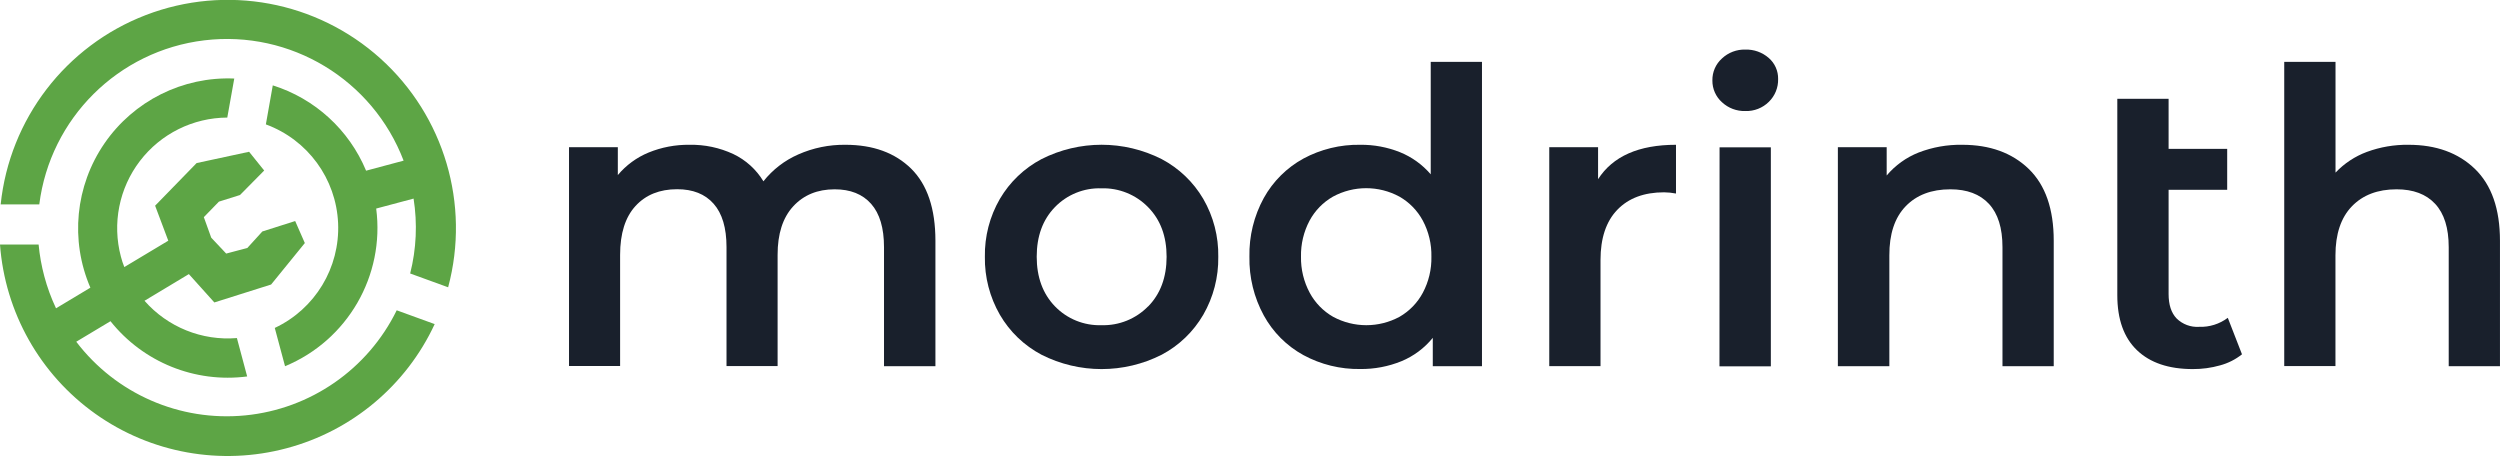
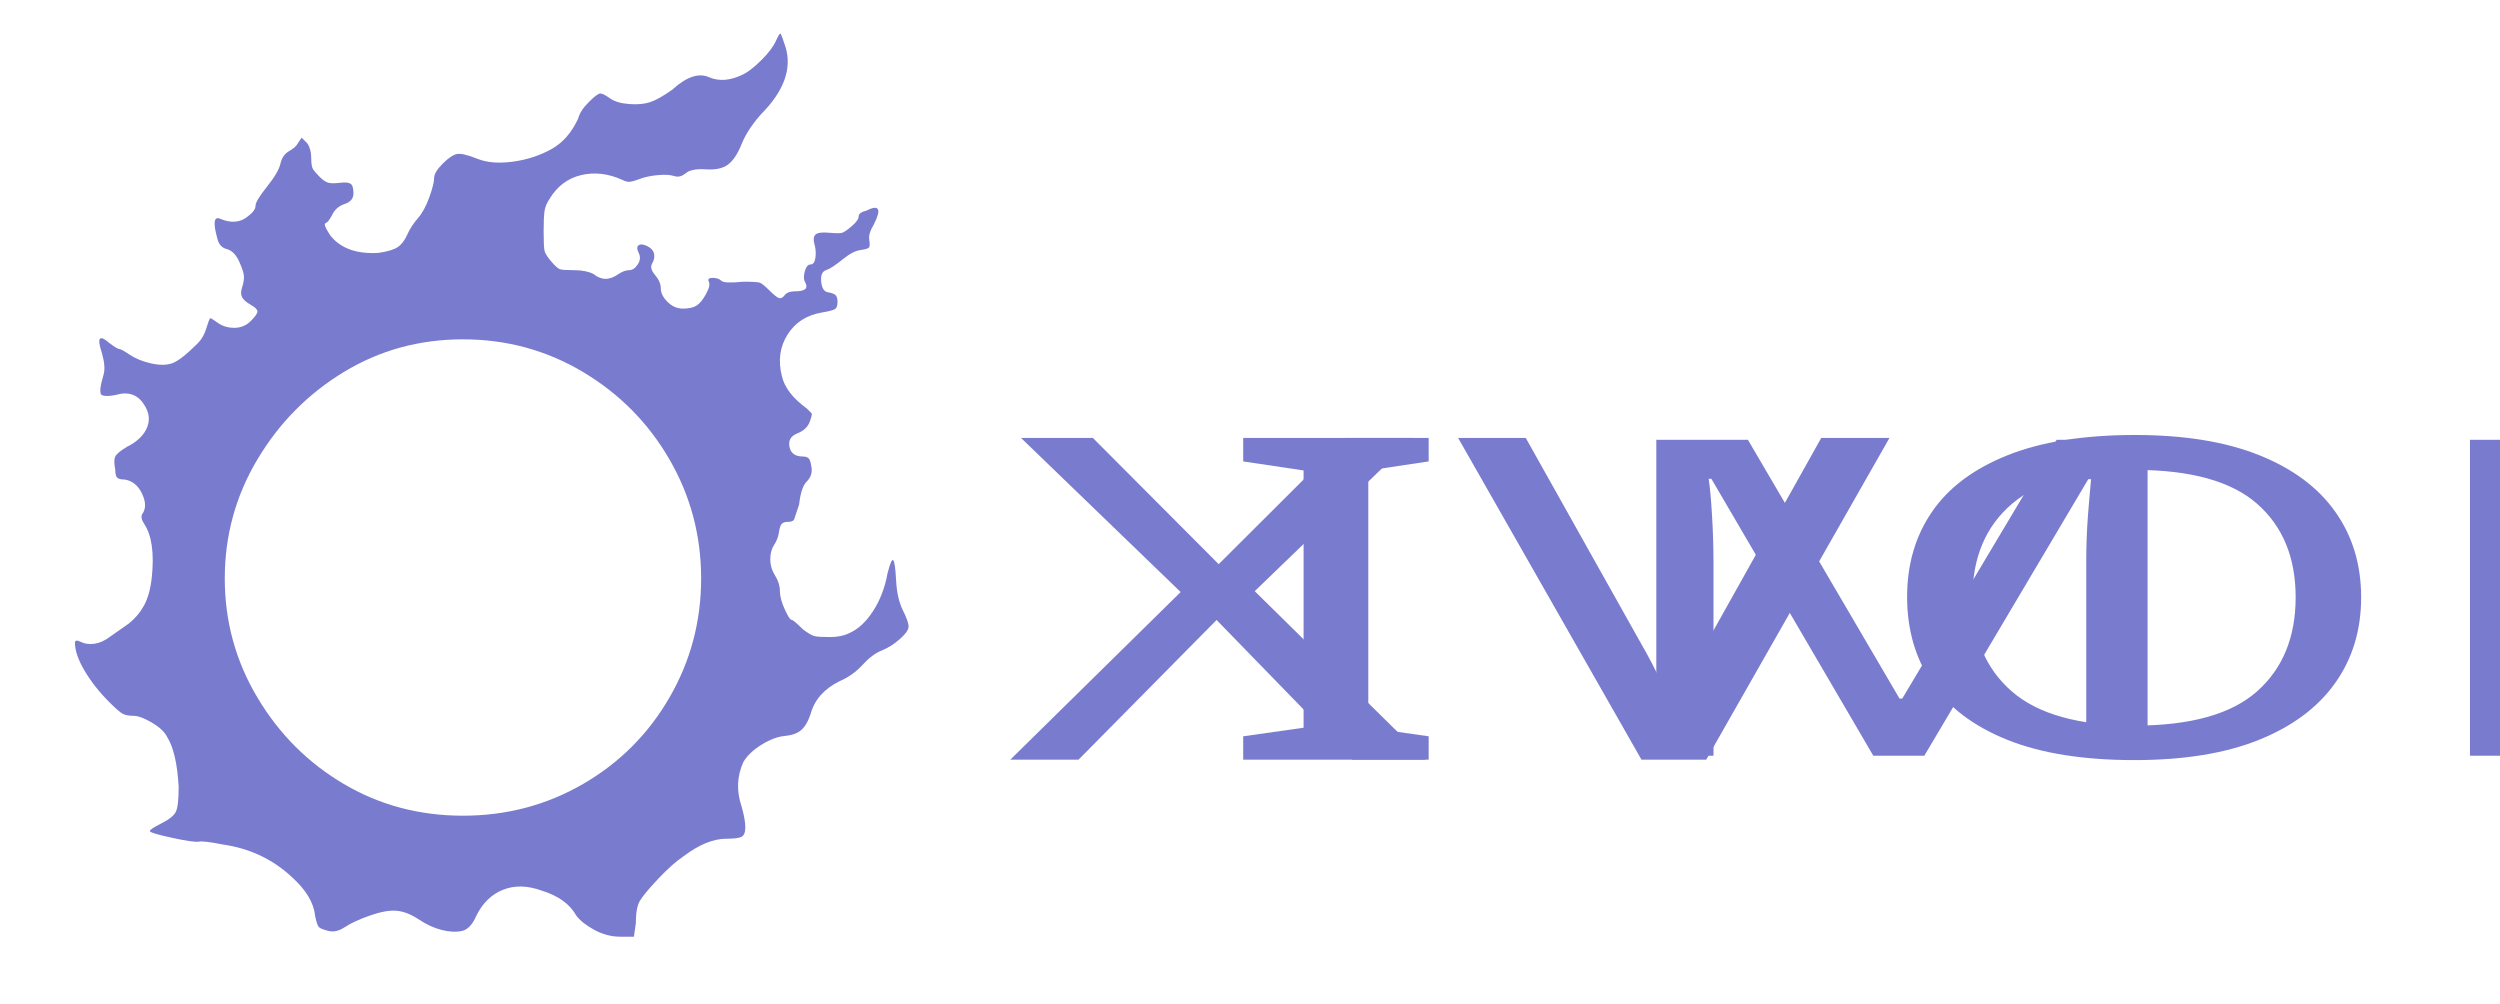
- <svg xmlns="http://www.w3.org/2000/svg" viewBox="0 0 777 141.73">
-   <g>
-     <path d="M159.07,89.29A70.94,70.94,0,1,0,20,63.52H32A58.78,58.78,0,0,1,145.23,49.93l-11.66,3.12a46.54,46.54,0,0,0-29-26.52l-2.15,12.13a34.31,34.31,0,0,1,2.77,63.26l3.19,11.9a46.52,46.52,0,0,0,28.33-49l11.62-3.1A57.94,57.94,0,0,1,147.27,85Z" transform="translate(-19.79)" fill="#5da545" fill-rule="evenodd" />
-     <path d="M108.92,139.3A70.93,70.93,0,0,1,19.79,76h12a59.48,59.48,0,0,0,1.78,9.91,58.73,58.73,0,0,0,3.63,9.91l10.68-6.41a46.58,46.58,0,0,1,44.72-65L90.43,36.54A34.38,34.38,0,0,0,57.36,79.75C57.67,80.88,58,82,58.43,83l13.66-8.19L68,63.93l12.9-13.25,16.31-3.51L101.9,53l-7.52,7.61-6.55,2.06-4.69,4.82,2.3,6.38s4.64,4.94,4.65,4.94l6.57-1.74,4.67-5.13,10.2-3.24,3,6.84L104.05,88.43,86.41,94l-7.92-8.81L64.7,93.48a34.44,34.44,0,0,0,28.72,11.59L96.61,117A46.6,46.6,0,0,1,54.13,99.83l-10.64,6.38a58.81,58.81,0,0,0,99.6-9.77l11.8,4.29A70.77,70.77,0,0,1,108.92,139.3Z" transform="translate(-19.79)" fill="#5da545" />
-   </g>
-   <g>
-     <path d="M303,52.44q7.51,7.45,7.52,22.37v39H294.54v-37q0-8.92-4-13.45t-11.35-4.52q-8,0-12.87,5.29t-4.85,15.1v34.55H245.59v-37q0-8.92-4-13.45t-11.35-4.52q-8.16,0-12.94,5.22t-4.78,15.17v34.55H196.64V45.75h15.17v8.66a24.78,24.78,0,0,1,9.56-7A32.51,32.51,0,0,1,234.11,45a30.83,30.83,0,0,1,13.58,2.87,22,22,0,0,1,9.37,8.48A28.31,28.31,0,0,1,267.89,48a35.16,35.16,0,0,1,14.66-3Q295.43,45,303,52.44Z" transform="translate(-19.79)" fill="#19202c" />
-     <path d="M343.49,110.25a32.53,32.53,0,0,1-12.94-12.43,35,35,0,0,1-4.66-18,34.68,34.68,0,0,1,4.66-18,32.66,32.66,0,0,1,12.94-12.37,41.33,41.33,0,0,1,37.35,0,32.7,32.7,0,0,1,12.93,12.37,34.68,34.68,0,0,1,4.66,18,35,35,0,0,1-4.66,18,32.57,32.57,0,0,1-12.93,12.43,41.33,41.33,0,0,1-37.35,0Zm33.14-15q5.73-5.86,5.74-15.43t-5.74-15.42a19.46,19.46,0,0,0-14.53-5.87,19.25,19.25,0,0,0-14.47,5.87Q342,70.22,342,79.78t5.67,15.43a19.25,19.25,0,0,0,14.47,5.86A19.46,19.46,0,0,0,376.63,95.21Z" transform="translate(-19.79)" fill="#19202c" />
-     <path d="M480.39,19.23v94.59H465.1V105a24.75,24.75,0,0,1-9.76,7.27,33,33,0,0,1-12.81,2.42,35.84,35.84,0,0,1-17.65-4.33,31.06,31.06,0,0,1-12.3-12.31,36.71,36.71,0,0,1-4.47-18.29,36.4,36.4,0,0,1,4.47-18.23,31.27,31.27,0,0,1,12.3-12.24A35.94,35.94,0,0,1,442.53,45a32.36,32.36,0,0,1,12.37,2.3,24.89,24.89,0,0,1,9.56,6.88V19.23ZM454.77,98.46A18.92,18.92,0,0,0,462,91a22.87,22.87,0,0,0,2.67-11.22A22.87,22.87,0,0,0,462,68.56a18.89,18.89,0,0,0-7.27-7.45,21.65,21.65,0,0,0-20.65,0,18.89,18.89,0,0,0-7.27,7.45,22.87,22.87,0,0,0-2.67,11.22A22.87,22.87,0,0,0,426.85,91a18.92,18.92,0,0,0,7.27,7.46,21.73,21.73,0,0,0,20.65,0Z" transform="translate(-19.79)" fill="#19202c" />
-     <path d="M540.69,45V60.15a20.64,20.64,0,0,0-3.7-.38q-9.3,0-14.53,5.42T517.23,80.8v33H501.3V45.75h15.17v9.94Q523.35,45,540.69,45Z" transform="translate(-19.79)" fill="#19202c" />
-     <path d="M555,31.79A8.94,8.94,0,0,1,552,25,8.94,8.94,0,0,1,555,18.15a10.2,10.2,0,0,1,7.26-2.74A10.55,10.55,0,0,1,569.5,18a8.43,8.43,0,0,1,2.93,6.56,9.58,9.58,0,0,1-2.87,7.08,9.92,9.92,0,0,1-7.33,2.87A10.2,10.2,0,0,1,555,31.79Zm-.77,14h15.94v68.07H554.2Z" transform="translate(-19.79)" fill="#19202c" />
-     <path d="M650.32,52.5q7.77,7.53,7.77,22.31v39H642.16v-37q0-8.92-4.21-13.45t-12-4.52q-8.81,0-13.9,5.29T607,79.4v34.42H591V45.75h15.17v8.79a25,25,0,0,1,9.94-7.14A35.91,35.91,0,0,1,629.67,45Q642.54,45,650.32,52.5Z" transform="translate(-19.79)" fill="#19202c" />
-     <path d="M716.6,110.12a18.65,18.65,0,0,1-6.82,3.44,30.46,30.46,0,0,1-8.47,1.15q-11.22,0-17.34-5.86t-6.12-17.09V30.7h15.94V46.26H712V59H693.79V91.38c0,3.32.82,5.85,2.48,7.59a9.14,9.14,0,0,0,7,2.61,14,14,0,0,0,8.92-2.8Z" transform="translate(-19.79)" fill="#19202c" />
-     <path d="M789,52.5q7.77,7.53,7.78,22.31v39H780.85v-37q0-8.92-4.21-13.45t-12-4.52q-8.79,0-13.89,5.29t-5.1,15.23v34.42H729.73V19.23h15.94V53.65a25.82,25.82,0,0,1,9.75-6.44A36,36,0,0,1,768.36,45Q781.23,45,789,52.5Z" transform="translate(-19.79)" fill="#19202c" />
+ <svg xmlns="http://www.w3.org/2000/svg" width="100%" height="100%" viewBox="0 0 391 157" version="1.1" xml:space="preserve" style="fill-rule:evenodd;clip-rule:evenodd;stroke-linejoin:round;stroke-miterlimit:2;">
+   <g transform="matrix(1,0,0,1,-409,-66)">
+     <g id="Artboard2" transform="matrix(0.818985,0,0,1,73.808,-0.51175)">
+       <rect x="409.278" y="66.512" width="477.1" height="156.43" style="fill:none;" />
+       <g transform="matrix(0.547531,0,0,0.537768,257.545,-104.713)">
+         <g transform="matrix(0.669946,0,0,0.558636,281.153,313.741)">
+           <path d="M464,326C462,322 460.833,316.833 460.5,310.5C460.167,304.167 459.667,300.667 459,300C458.333,299.333 457.333,301.667 456,307C454.667,314.333 452.167,320.833 448.5,326.5C444.833,332.167 440.667,336 436,338C433.333,339.333 430,340 426,340C422,340 419.333,339.833 418,339.5C416.667,339.167 414.667,338 412,336C408.667,332.667 406.667,331 406,331C405.333,331 404.167,329.167 402.5,325.5C400.833,321.833 400,318.667 400,316C400,313.333 399.167,310.667 397.5,308C395.833,305.333 395,302.5 395,299.5C395,296.5 395.667,294 397,292C398.333,290 399.167,287.833 399.5,285.5C399.833,283.167 400.333,281.667 401,281C401.667,280.333 402.833,280 404.5,280C406.167,280 407.167,279.5 407.5,278.5L410,271C410.667,265 412,261 414,259C416,257 416.833,254.667 416.5,252C416.167,249.333 415.667,247.667 415,247C414.333,246.333 413.333,246 412,246C408,246 405.667,244.333 405,241C404.333,237.667 405.667,235.333 409,234C412.333,232.667 414.5,230.667 415.5,228C416.5,225.333 416.833,223.833 416.5,223.5L414,221C406.667,215.667 402.333,210 401,204C399,196 400,188.833 404,182.5C408,176.167 414,172.333 422,171C426,170.333 428.333,169.667 429,169C429.667,168.333 430,167.167 430,165.5C430,163.833 429.667,162.667 429,162C428.333,161.333 427,160.833 425,160.5C423,160.167 421.833,158.333 421.5,155C421.167,151.667 422,149.667 424,149C426,148.333 428.833,146.5 432.5,143.5C436.167,140.5 439.333,138.833 442,138.5C444.667,138.167 446.167,137.667 446.5,137C446.833,136.333 446.833,135 446.5,133C446.167,131 447,128.333 449,125C453,117 451.667,114.667 445,118C442.333,118.667 441,119.667 441,121C441,122.333 439.833,124 437.5,126C435.167,128 433.5,129.167 432.5,129.5C431.5,129.833 429.167,129.833 425.5,129.5C421.833,129.167 419.5,129.5 418.5,130.5C417.5,131.5 417.333,133.167 418,135.5C418.667,137.833 418.833,140.167 418.5,142.5C418.167,144.833 417.333,146 416,146C414.667,146 413.667,147.167 413,149.5C412.333,151.833 412.333,153.667 413,155C415,158.333 413.333,160 408,160C405.333,160 403.5,160.667 402.5,162C401.5,163.333 400.5,163.833 399.5,163.5C398.5,163.167 396.833,161.833 394.5,159.5C392.167,157.167 390.5,155.833 389.5,155.5C388.5,155.167 385.667,155 381,155C374.333,155.667 370.5,155.5 369.5,154.5C368.5,153.5 367,153 365,153C363,153 362.333,153.667 363,155C363.667,156.333 363.167,158.5 361.5,161.5C359.833,164.5 358.167,166.5 356.5,167.5C354.833,168.5 352.5,169 349.5,169C346.5,169 343.833,167.833 341.5,165.5C339.167,163.167 338,160.833 338,158.5C338,156.167 337,153.833 335,151.5C333,149.167 332.5,147.167 333.5,145.5C334.5,143.833 334.833,142.167 334.5,140.5C334.167,138.833 333,137.5 331,136.5C329,135.5 327.5,135.333 326.5,136C325.5,136.667 325.5,138 326.5,140C327.5,142 327.333,144 326,146C324.667,148 323.167,149 321.5,149C319.833,149 318,149.667 316,151C311.333,154.333 307,154.333 303,151C300.333,149.667 297,149 293,149C289,149 286.5,148.833 285.5,148.5C284.5,148.167 283,146.833 281,144.5C279,142.167 277.833,140.333 277.5,139C277.167,137.667 277,134.333 277,129C277,123.667 277.167,120 277.5,118C277.833,116 278.667,114 280,112C284,105.333 289.5,101.167 296.5,99.5C303.5,97.833 310.667,98.667 318,102C319.333,102.667 320.5,103 321.5,103C322.5,103 324.333,102.5 327,101.5C329.667,100.5 332.833,99.833 336.5,99.5C340.167,99.167 343,99.333 345,100C347,100.667 349,100.167 351,98.5C353,96.833 356.5,96.167 361.5,96.5C366.5,96.833 370.333,96 373,94C375.667,92 378,88.5 380,83.5C382,78.5 385.333,73.333 390,68C402,56 406.333,44.333 403,33C401.667,29 400.833,26.667 400.5,26C400.167,25.333 399.333,26.5 398,29.5C396.667,32.5 394.167,35.833 390.5,39.5C386.833,43.167 383.667,45.667 381,47C374.333,50.333 368.333,50.833 363,48.5C357.667,46.167 351.333,48.333 344,55C339.333,58.333 335.5,60.5 332.5,61.5C329.5,62.5 325.833,62.833 321.5,62.5C317.167,62.167 313.833,61.167 311.5,59.5C309.167,57.833 307.5,57 306.5,57C305.5,57 303.5,58.5 300.5,61.5C297.5,64.5 295.667,67.333 295,70C291.667,77.333 287,82.667 281,86C275,89.333 268.333,91.5 261,92.5C253.667,93.5 247.5,93 242.5,91C237.5,89 234,88.167 232,88.5C230,88.833 227.5,90.5 224.5,93.5C221.5,96.5 220,99 220,101C220,103 219.167,106.333 217.5,111C215.833,115.667 213.833,119.333 211.5,122C209.167,124.667 207.333,127.5 206,130.5C204.667,133.5 203,135.667 201,137C199,138.333 195.667,139.333 191,140C179.667,140.667 171.333,137.667 166,131C163.333,127 162.5,124.833 163.5,124.5C164.5,124.167 165.667,122.667 167,120C168.333,117.333 170.5,115.5 173.5,114.5C176.5,113.5 178,111.667 178,109C178,106.333 177.5,104.667 176.5,104C175.5,103.333 173.667,103.167 171,103.5C168.333,103.833 166.333,103.833 165,103.5C163.667,103.167 162.167,102.167 160.5,100.5C158.833,98.833 157.667,97.5 157,96.5C156.333,95.5 156,93.5 156,90.5C156,87.5 155.333,85 154,83L151,80L149,83C148.333,84.333 146.833,85.667 144.5,87C142.167,88.333 140.667,90.5 140,93.5C139.333,96.5 137,100.5 133,105.5C129,110.5 127,113.833 127,115.5C127,117.167 125.667,119 123,121C119,124.333 114,124.667 108,122C105.333,121.333 105,124.667 107,132C107.667,135.333 109.333,137.333 112,138C114.667,138.667 116.833,140.833 118.5,144.5C120.167,148.167 121,150.833 121,152.5C121,154.167 120.667,156 120,158C119.333,160 119.333,161.667 120,163C120.667,164.333 122.167,165.667 124.5,167C126.833,168.333 128,169.5 128,170.5C128,171.5 126.833,173.167 124.5,175.5C122.167,177.833 119.333,179 116,179C112.667,179 109.833,178.167 107.5,176.5C105.167,174.833 103.833,174 103.5,174C103.167,174 102.5,175.667 101.5,179C100.5,182.333 99,185 97,187C91,193 86.5,196.5 83.5,197.5C80.5,198.5 76.833,198.5 72.5,197.5C68.167,196.5 64.5,195 61.5,193C58.5,191 56.667,190 56,190C55.333,190 53.667,189 51,187C45.667,182.333 44.333,184 47,192C48.333,196.667 48.667,200.333 48,203C46,209.667 45.667,213.333 47,214C48.333,214.667 50.667,214.667 54,214C60.667,212 65.667,213.667 69,219C71.667,223 72.167,227 70.5,231C68.833,235 65.333,238.333 60,241C56.667,243 54.667,244.667 54,246C53.333,247.333 53.333,249.667 54,253C54,255 54.333,256.333 55,257C55.667,257.667 57,258 59,258C63,258.667 66,261.167 68,265.5C70,269.833 70,273.333 68,276C67.333,277.333 67.667,279 69,281C73,287 74.333,296.333 73,309C72.333,315 71,319.833 69,323.5C67,327.167 64.333,330.333 61,333L51,340C48.333,342 45.667,343.167 43,343.5C40.333,343.833 38,343.5 36,342.5C34,341.5 33,341.667 33,343C33,347 34.667,351.833 38,357.5C41.333,363.167 45.667,368.667 51,374C54.333,377.333 56.667,379.333 58,380C59.333,380.667 61.167,381 63.5,381C65.833,381 69,382.167 73,384.5C77,386.833 79.667,389.333 81,392C84.333,397.333 86.333,406 87,418C87,424.667 86.5,429 85.5,431C84.5,433 82,435 78,437C74,439 72,440.333 72,441C72,441.667 75.833,442.833 83.5,444.5C91.167,446.167 95.833,446.833 97.5,446.5C99.167,446.167 103.333,446.667 110,448C124,450 136,455.667 146,465C153.333,471.667 157.333,478.333 158,485C158.667,488.333 159.333,490.333 160,491C160.667,491.667 162.333,492.333 165,493C167.667,493.667 170.5,493 173.5,491C176.5,489 180.833,487 186.5,485C192.167,483 196.833,482.167 200.5,482.5C204.167,482.833 208,484.333 212,487C216,489.667 220,491.5 224,492.5C228,493.5 231.5,493.667 234.5,493C237.5,492.333 240,489.667 242,485C245.333,478.333 250,473.833 256,471.5C262,469.167 268.667,469.333 276,472C284.667,474.667 290.667,479 294,485C296,487.667 299.167,490.167 303.5,492.5C307.833,494.833 312.333,496 317,496L324,496L325,489C325,483.667 325.667,479.833 327,477.5C328.333,475.167 331.5,471.333 336.5,466C341.5,460.667 346,456.667 350,454C358,448 365.333,445 372,445C376,445 378.667,444.667 380,444C382.667,442.667 382.667,437.333 380,428C377.333,420 377.667,412.333 381,405C383,401.667 386.167,398.667 390.5,396C394.833,393.333 398.833,391.833 402.5,391.5C406.167,391.167 409,390.167 411,388.5C413,386.833 414.667,384 416,380C418,372.667 423,367 431,363C435.667,361 439.667,358.167 443,354.5C446.333,350.833 449.667,348.333 453,347C456.333,345.667 459.5,343.667 462.5,341C465.5,338.333 467,336.167 467,334.5C467,332.833 466,330 464,326ZM235,433C212.333,433 191.667,427.5 173,416.5C154.333,405.5 139.333,390.5 128,371.5C116.667,352.5 111,331.833 111,309.5C111,287.167 116.667,266.5 128,247.5C139.333,228.5 154.333,213.333 173,202C191.667,190.667 212.333,185 235,185C257.667,185 278.5,190.667 297.5,202C316.5,213.333 331.5,228.5 342.5,247.5C353.5,266.5 359,287.167 359,309.5C359,331.833 353.5,352.5 342.5,371.5C331.5,390.5 316.5,405.5 297.5,416.5C278.5,427.5 257.667,433 235,433Z" style="fill:rgb(121,123,206);fill-rule:nonzero;" />
+         </g>
+         <g transform="matrix(1.36508,0,0,1.36508,-442.808,-155.382)">
+           <g transform="matrix(1.83366,0,0,0.981836,260.752,327.672)">
+             <text x="366.889px" y="183.741px" style="font-family:'OPTIEngeEtienne';font-weight:500;font-size:96px;fill:rgb(121,123,206);">M<tspan x="405.289px 429.673px 456.841px " y="183.741px 183.741px 183.741px ">ODS</tspan>
+             </text>
+           </g>
+           <g transform="matrix(1.91347,0,0,1,159.32,338.664)">
+             <text x="326.867px" y="170.26px" style="font-family:'OPTIEngeEtienne';font-weight:500;font-size:96px;fill:rgb(121,123,206);">X<tspan x="354.515px 370.931px " y="170.26px 170.26px ">IV</tspan>
+             </text>
+           </g>
+         </g>
+       </g>
+     </g>
  </g>
</svg>
